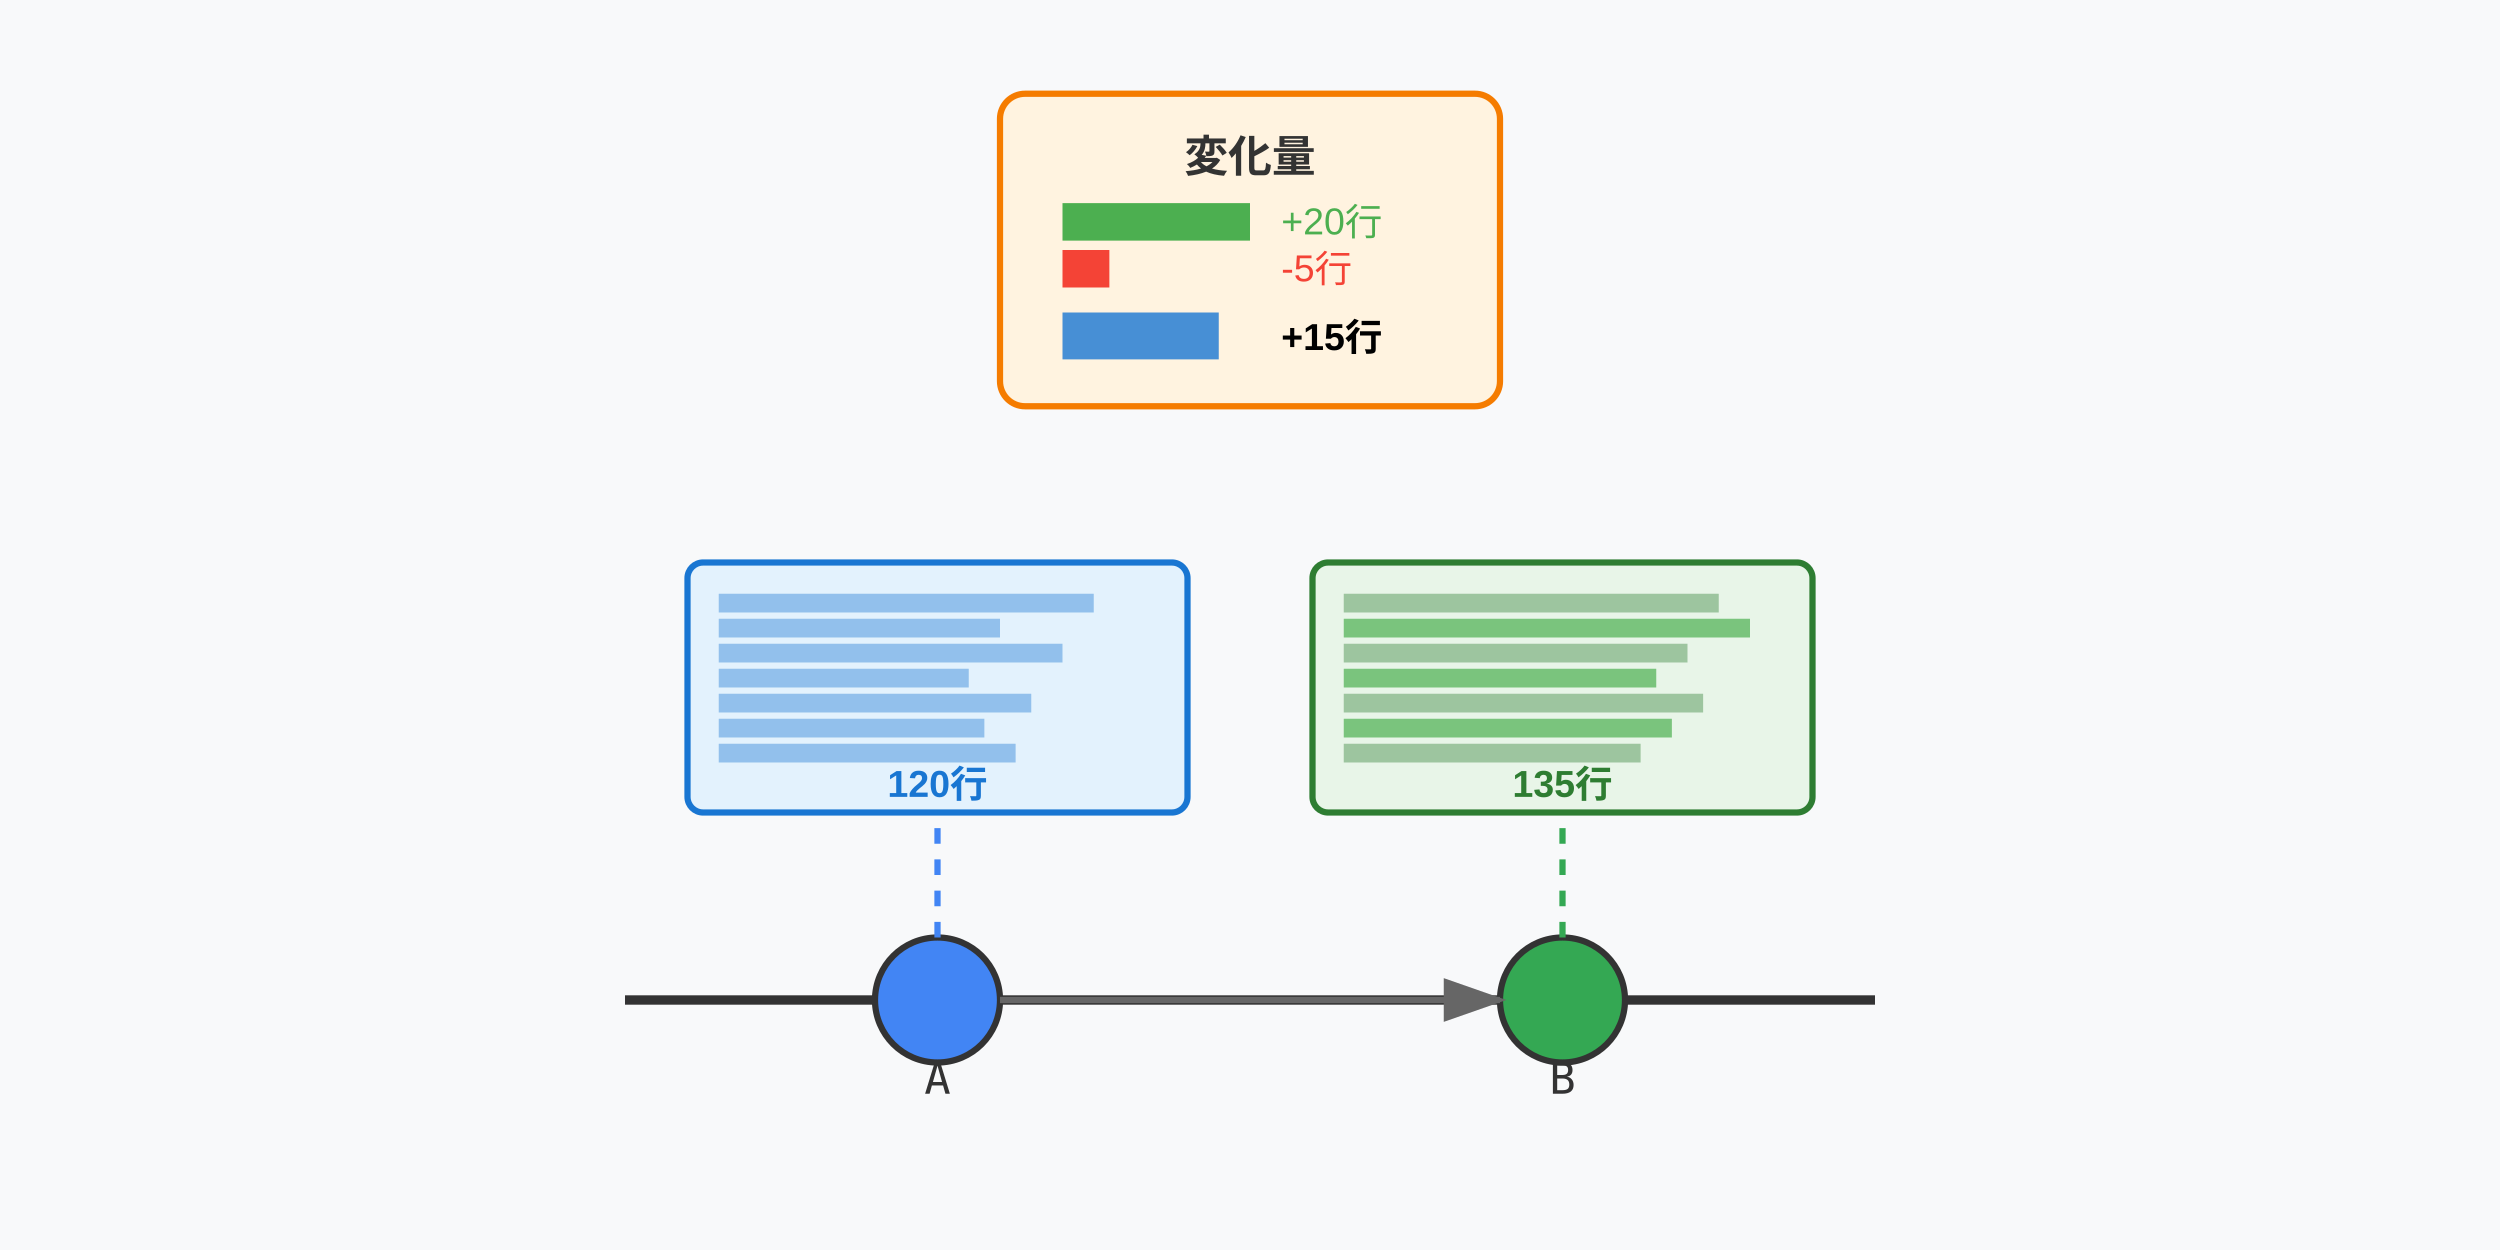
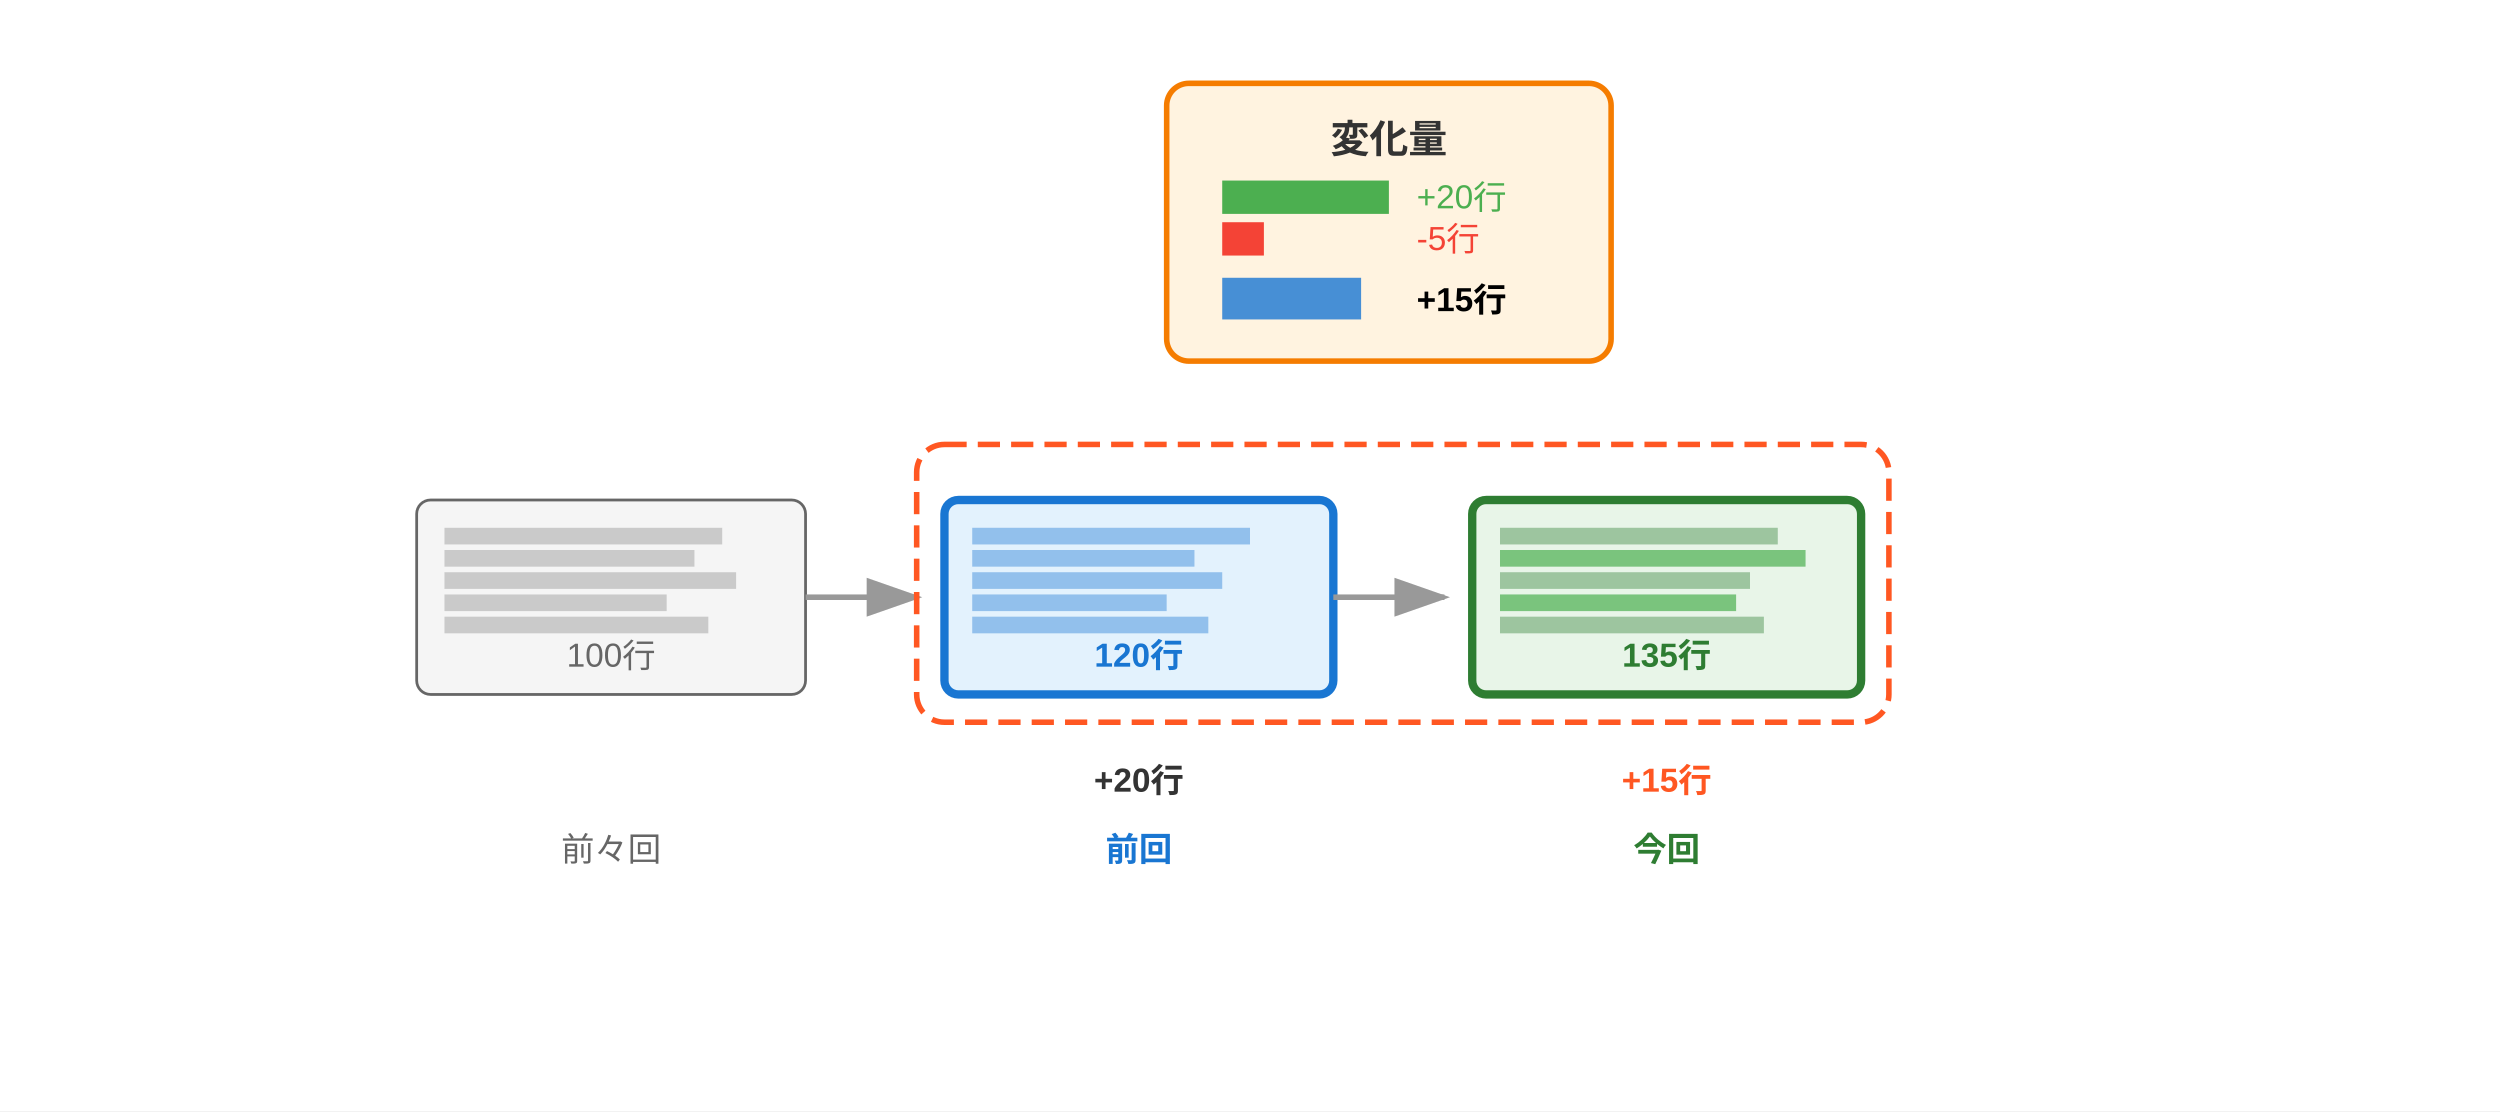
- <svg xmlns="http://www.w3.org/2000/svg" viewBox="0 0 800 400">
-   <rect width="800" height="400" fill="#f8f9fa" />
-   <g transform="translate(320, 30)">
+ <svg xmlns="http://www.w3.org/2000/svg" viewBox="0 0 900 400">
+   <rect width="900" height="400" fill="#ffffff" />
+   <g transform="translate(420, 30)">
    <rect width="160" height="100" fill="#fff3e0" stroke="#f57c00" stroke-width="2" rx="8" />
    <text x="80" y="25" text-anchor="middle" font-family="Arial" font-size="14" fill="#333" font-weight="bold">変化量</text>
    <rect x="20" y="35" width="60" height="12" fill="#4caf50" />
    <text x="90" y="45" font-family="Arial" font-size="12" fill="#4caf50">+20行</text>
    <rect x="20" y="50" width="15" height="12" fill="#f44336" />
    <text x="90" y="60" font-family="Arial" font-size="12" fill="#f44336">-5行</text>
    <rect x="20" y="70" width="50" height="15" fill="#1976d2" opacity="0.8" />
    <text x="90" y="82" font-family="Arial" font-size="12" fill="black" font-weight="bold">+15行</text>
  </g>
-   <g transform="translate(220, 180)">
-     <rect width="160" height="80" fill="#e3f2fd" stroke="#1976d2" stroke-width="2" rx="5" />
-     <rect x="10" y="10" width="120" height="6" fill="#1976d2" opacity="0.4" />
-     <rect x="10" y="18" width="90" height="6" fill="#1976d2" opacity="0.4" />
-     <rect x="10" y="26" width="110" height="6" fill="#1976d2" opacity="0.4" />
-     <rect x="10" y="34" width="80" height="6" fill="#1976d2" opacity="0.4" />
-     <rect x="10" y="42" width="100" height="6" fill="#1976d2" opacity="0.4" />
-     <rect x="10" y="50" width="85" height="6" fill="#1976d2" opacity="0.4" />
-     <rect x="10" y="58" width="95" height="6" fill="#1976d2" opacity="0.4" />
-     <text x="80" y="75" text-anchor="middle" font-family="Arial" font-size="12" fill="#1976d2" font-weight="bold">120行</text>
+   <g transform="translate(150, 180)">
+     <rect width="140" height="70" fill="#f5f5f5" stroke="#666" stroke-width="1" rx="5" />
+     <rect x="10" y="10" width="100" height="6" fill="#666" opacity="0.3" />
+     <rect x="10" y="18" width="90" height="6" fill="#666" opacity="0.3" />
+     <rect x="10" y="26" width="105" height="6" fill="#666" opacity="0.3" />
+     <rect x="10" y="34" width="80" height="6" fill="#666" opacity="0.3" />
+     <rect x="10" y="42" width="95" height="6" fill="#666" opacity="0.3" />
+     <text x="70" y="60" text-anchor="middle" font-family="Arial" font-size="12" fill="#666">100行</text>
  </g>
-   <g transform="translate(420, 180)">
-     <rect width="160" height="80" fill="#e8f5e8" stroke="#2e7d32" stroke-width="2" rx="5" />
-     <rect x="10" y="10" width="120" height="6" fill="#2e7d32" opacity="0.4" />
-     <rect x="10" y="18" width="130" height="6" fill="#4caf50" opacity="0.7" />
-     <rect x="10" y="26" width="110" height="6" fill="#2e7d32" opacity="0.4" />
-     <rect x="10" y="34" width="100" height="6" fill="#4caf50" opacity="0.7" />
-     <rect x="10" y="42" width="115" height="6" fill="#2e7d32" opacity="0.4" />
-     <rect x="10" y="50" width="105" height="6" fill="#4caf50" opacity="0.7" />
-     <rect x="10" y="58" width="95" height="6" fill="#2e7d32" opacity="0.4" />
-     <text x="80" y="75" text-anchor="middle" font-family="Arial" font-size="12" fill="#2e7d32" font-weight="bold">135行</text>
+   <g transform="translate(340, 180)">
+     <rect width="140" height="70" fill="#e3f2fd" stroke="#1976d2" stroke-width="3" rx="5" />
+     <rect x="10" y="10" width="100" height="6" fill="#1976d2" opacity="0.4" />
+     <rect x="10" y="18" width="80" height="6" fill="#1976d2" opacity="0.4" />
+     <rect x="10" y="26" width="90" height="6" fill="#1976d2" opacity="0.4" />
+     <rect x="10" y="34" width="70" height="6" fill="#1976d2" opacity="0.4" />
+     <rect x="10" y="42" width="85" height="6" fill="#1976d2" opacity="0.4" />
+     <text x="70" y="60" text-anchor="middle" font-family="Arial" font-size="12" fill="#1976d2" font-weight="bold">120行</text>
  </g>
-   <line x1="200" y1="320" x2="600" y2="320" stroke="#333" stroke-width="3" />
-   <circle cx="300" cy="320" r="20" fill="#4285f4" stroke="#333" stroke-width="2" />
-   <text x="300" y="350" text-anchor="middle" font-family="monospace" font-size="14" fill="#333">A</text>
-   <circle cx="500" cy="320" r="20" fill="#34a853" stroke="#333" stroke-width="2" />
-   <text x="500" y="350" text-anchor="middle" font-family="monospace" font-size="14" fill="#333">B</text>
-   <path d="M 320 320 L 480 320" stroke="#666" stroke-width="2" marker-end="url(#arrowhead)" />
-   <path d="M 300 300 L 300 260" stroke="#4285f4" stroke-width="2" stroke-dasharray="5,5" />
-   <path d="M 500 300 L 500 260" stroke="#34a853" stroke-width="2" stroke-dasharray="5,5" />
+   <g transform="translate(530, 180)">
+     <rect width="140" height="70" fill="#e8f5e8" stroke="#2e7d32" stroke-width="3" rx="5" />
+     <rect x="10" y="10" width="100" height="6" fill="#2e7d32" opacity="0.4" />
+     <rect x="10" y="18" width="110" height="6" fill="#4caf50" opacity="0.7" />
+     <rect x="10" y="26" width="90" height="6" fill="#2e7d32" opacity="0.4" />
+     <rect x="10" y="34" width="85" height="6" fill="#4caf50" opacity="0.7" />
+     <rect x="10" y="42" width="95" height="6" fill="#2e7d32" opacity="0.4" />
+     <text x="70" y="60" text-anchor="middle" font-family="Arial" font-size="12" fill="#2e7d32" font-weight="bold">135行</text>
+   </g>
+   <path d="M 290 215 L 330 215" stroke="#999" stroke-width="2" marker-end="url(#arrowhead)" />
+   <path d="M 480 215 L 520 215" stroke="#999" stroke-width="2" marker-end="url(#arrowhead)" />
+   <text x="410" y="285" text-anchor="middle" font-family="Arial" font-size="12" fill="#333" font-weight="bold">+20行</text>
+   <text x="600" y="285" text-anchor="middle" font-family="Arial" font-size="12" fill="#ff5722" font-weight="bold">+15行</text>
+   <text x="220" y="310" text-anchor="middle" font-family="monospace" font-size="12" fill="#666">前々回</text>
+   <text x="410" y="310" text-anchor="middle" font-family="monospace" font-size="12" fill="#1976d2" font-weight="bold">前回</text>
+   <text x="600" y="310" text-anchor="middle" font-family="monospace" font-size="12" fill="#2e7d32" font-weight="bold">今回</text>
+   <rect x="330" y="160" width="350" height="100" fill="none" stroke="#ff5722" stroke-width="2" stroke-dasharray="8,4" rx="10" />
  <defs>
    <marker id="arrowhead" markerWidth="10" markerHeight="7" refX="9" refY="3.5" orient="auto">
-       <polygon points="0 0, 10 3.5, 0 7" fill="#666" />
+       <polygon points="0 0, 10 3.5, 0 7" fill="#999" />
    </marker>
    <marker id="arrowhead2" markerWidth="10" markerHeight="7" refX="9" refY="3.5" orient="auto">
      <polygon points="0 0, 10 3.5, 0 7" fill="#ff5722" />
    </marker>
  </defs>
</svg>
